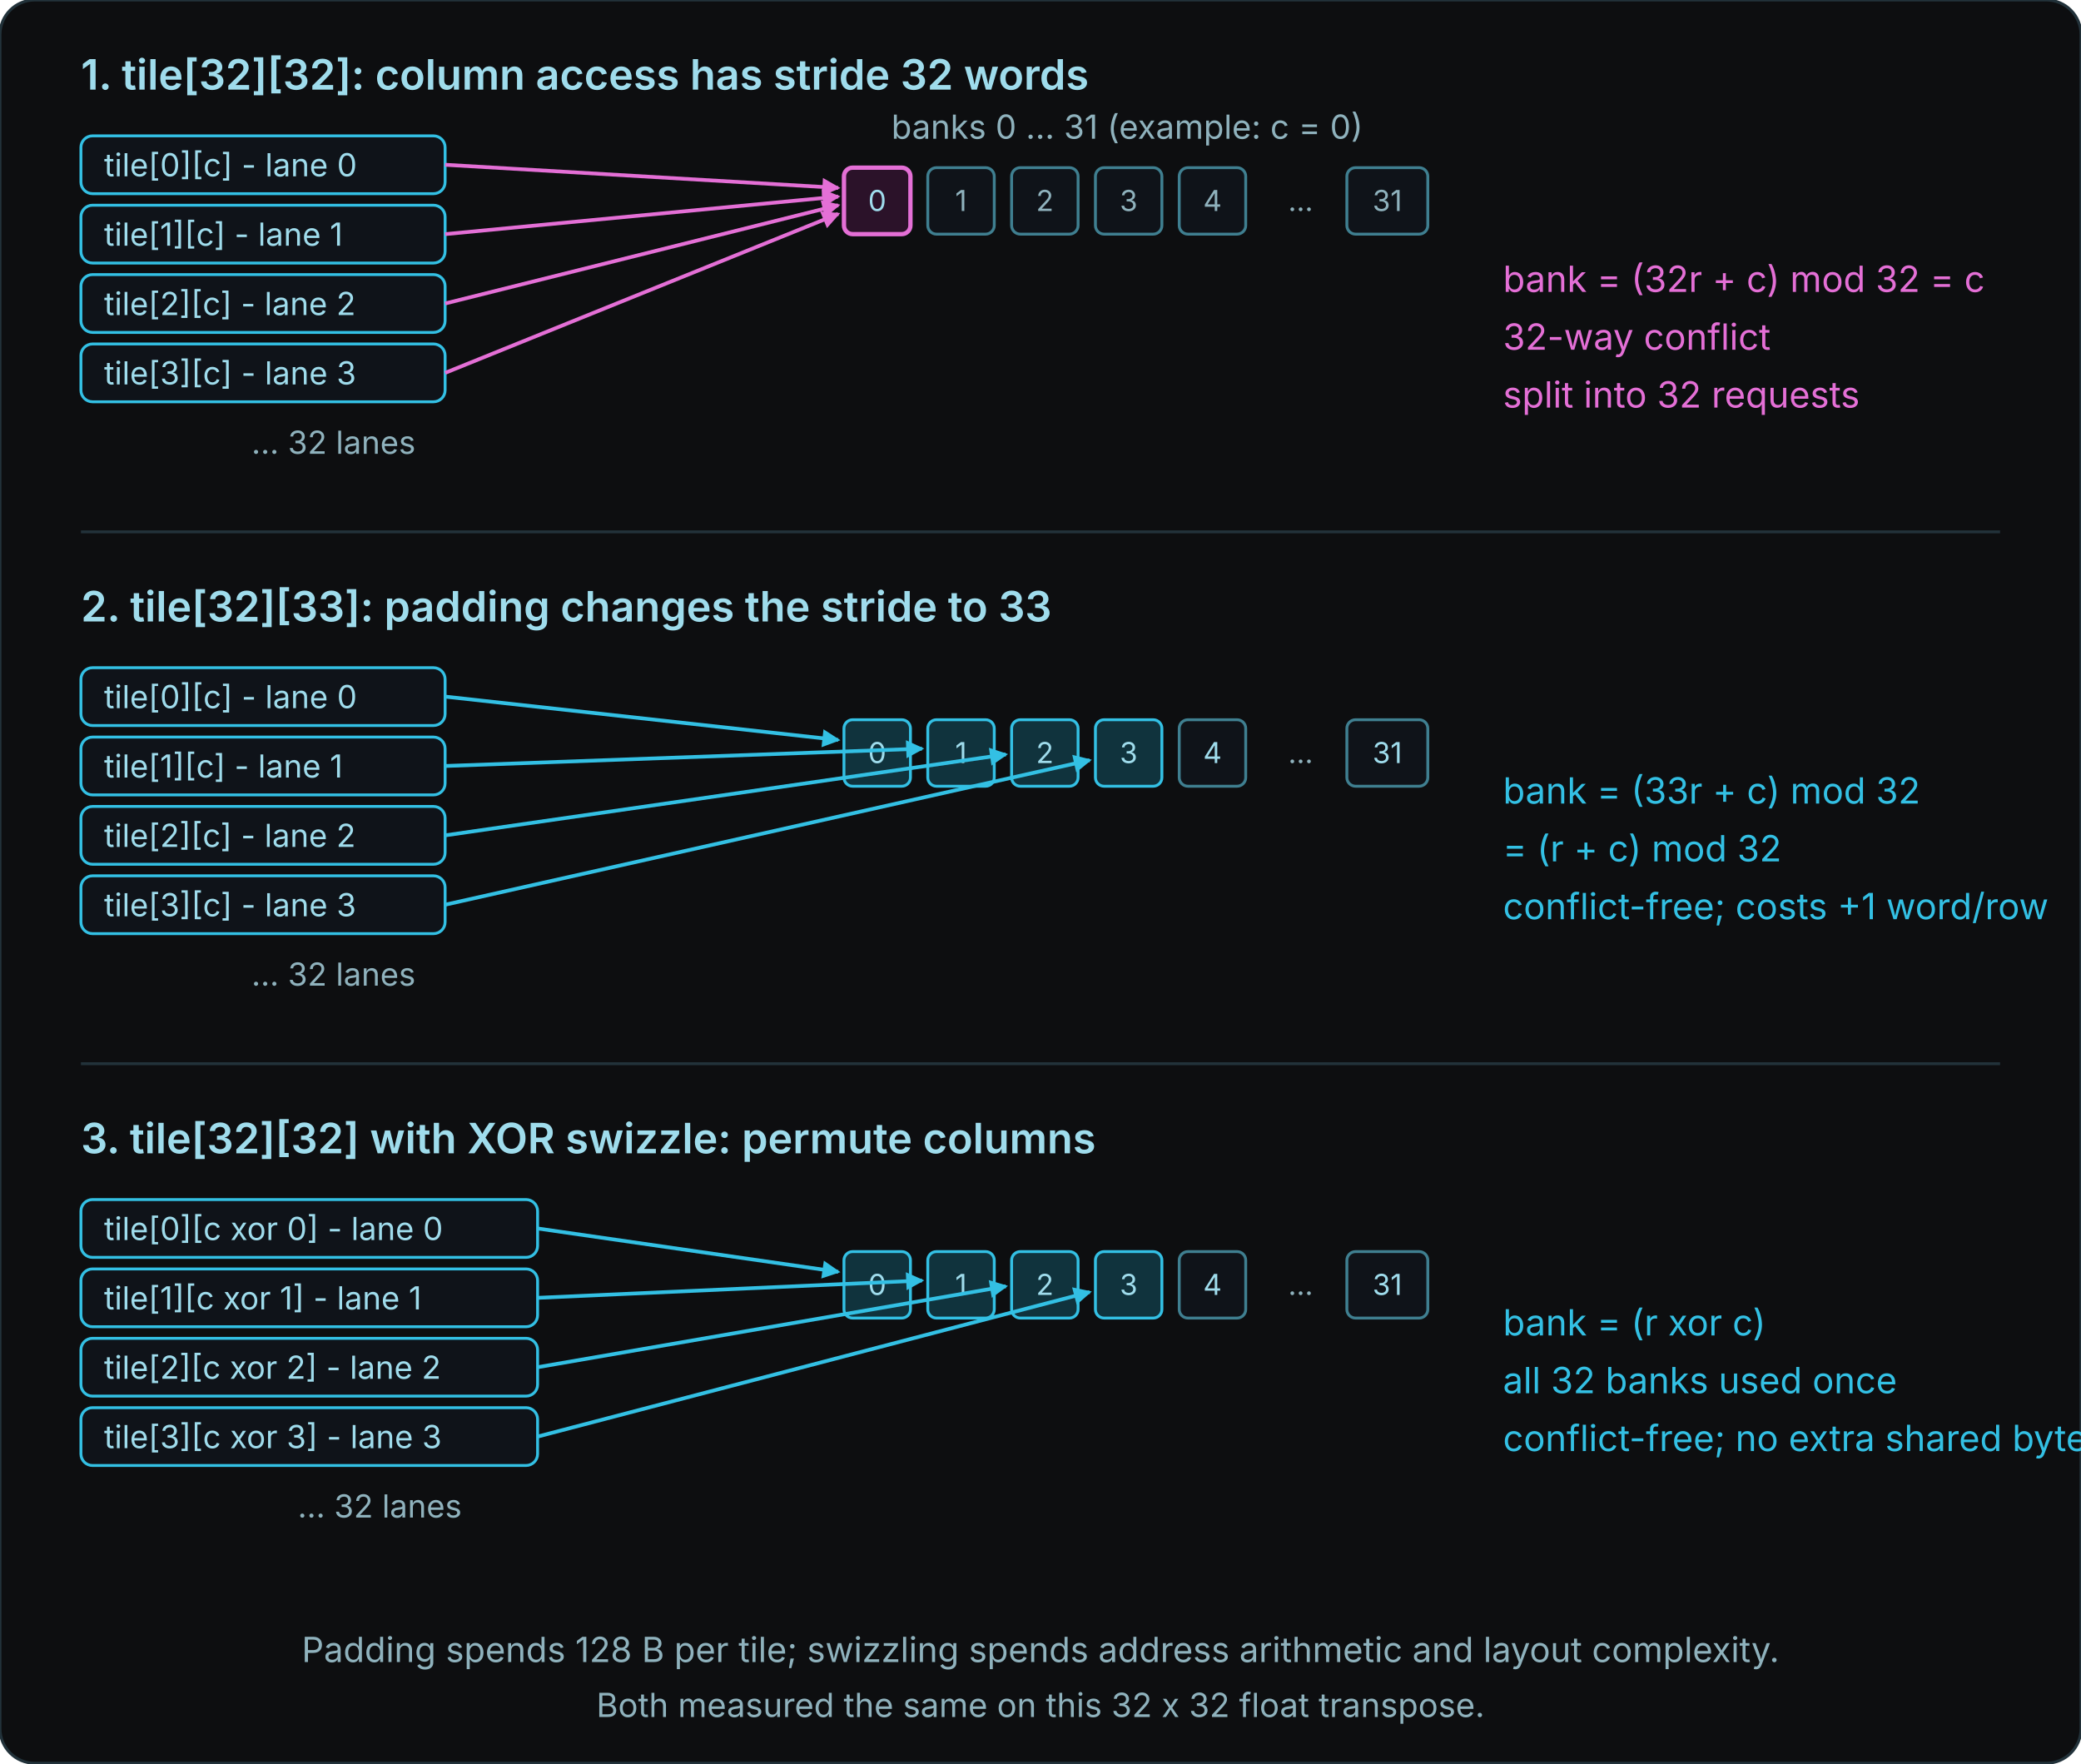
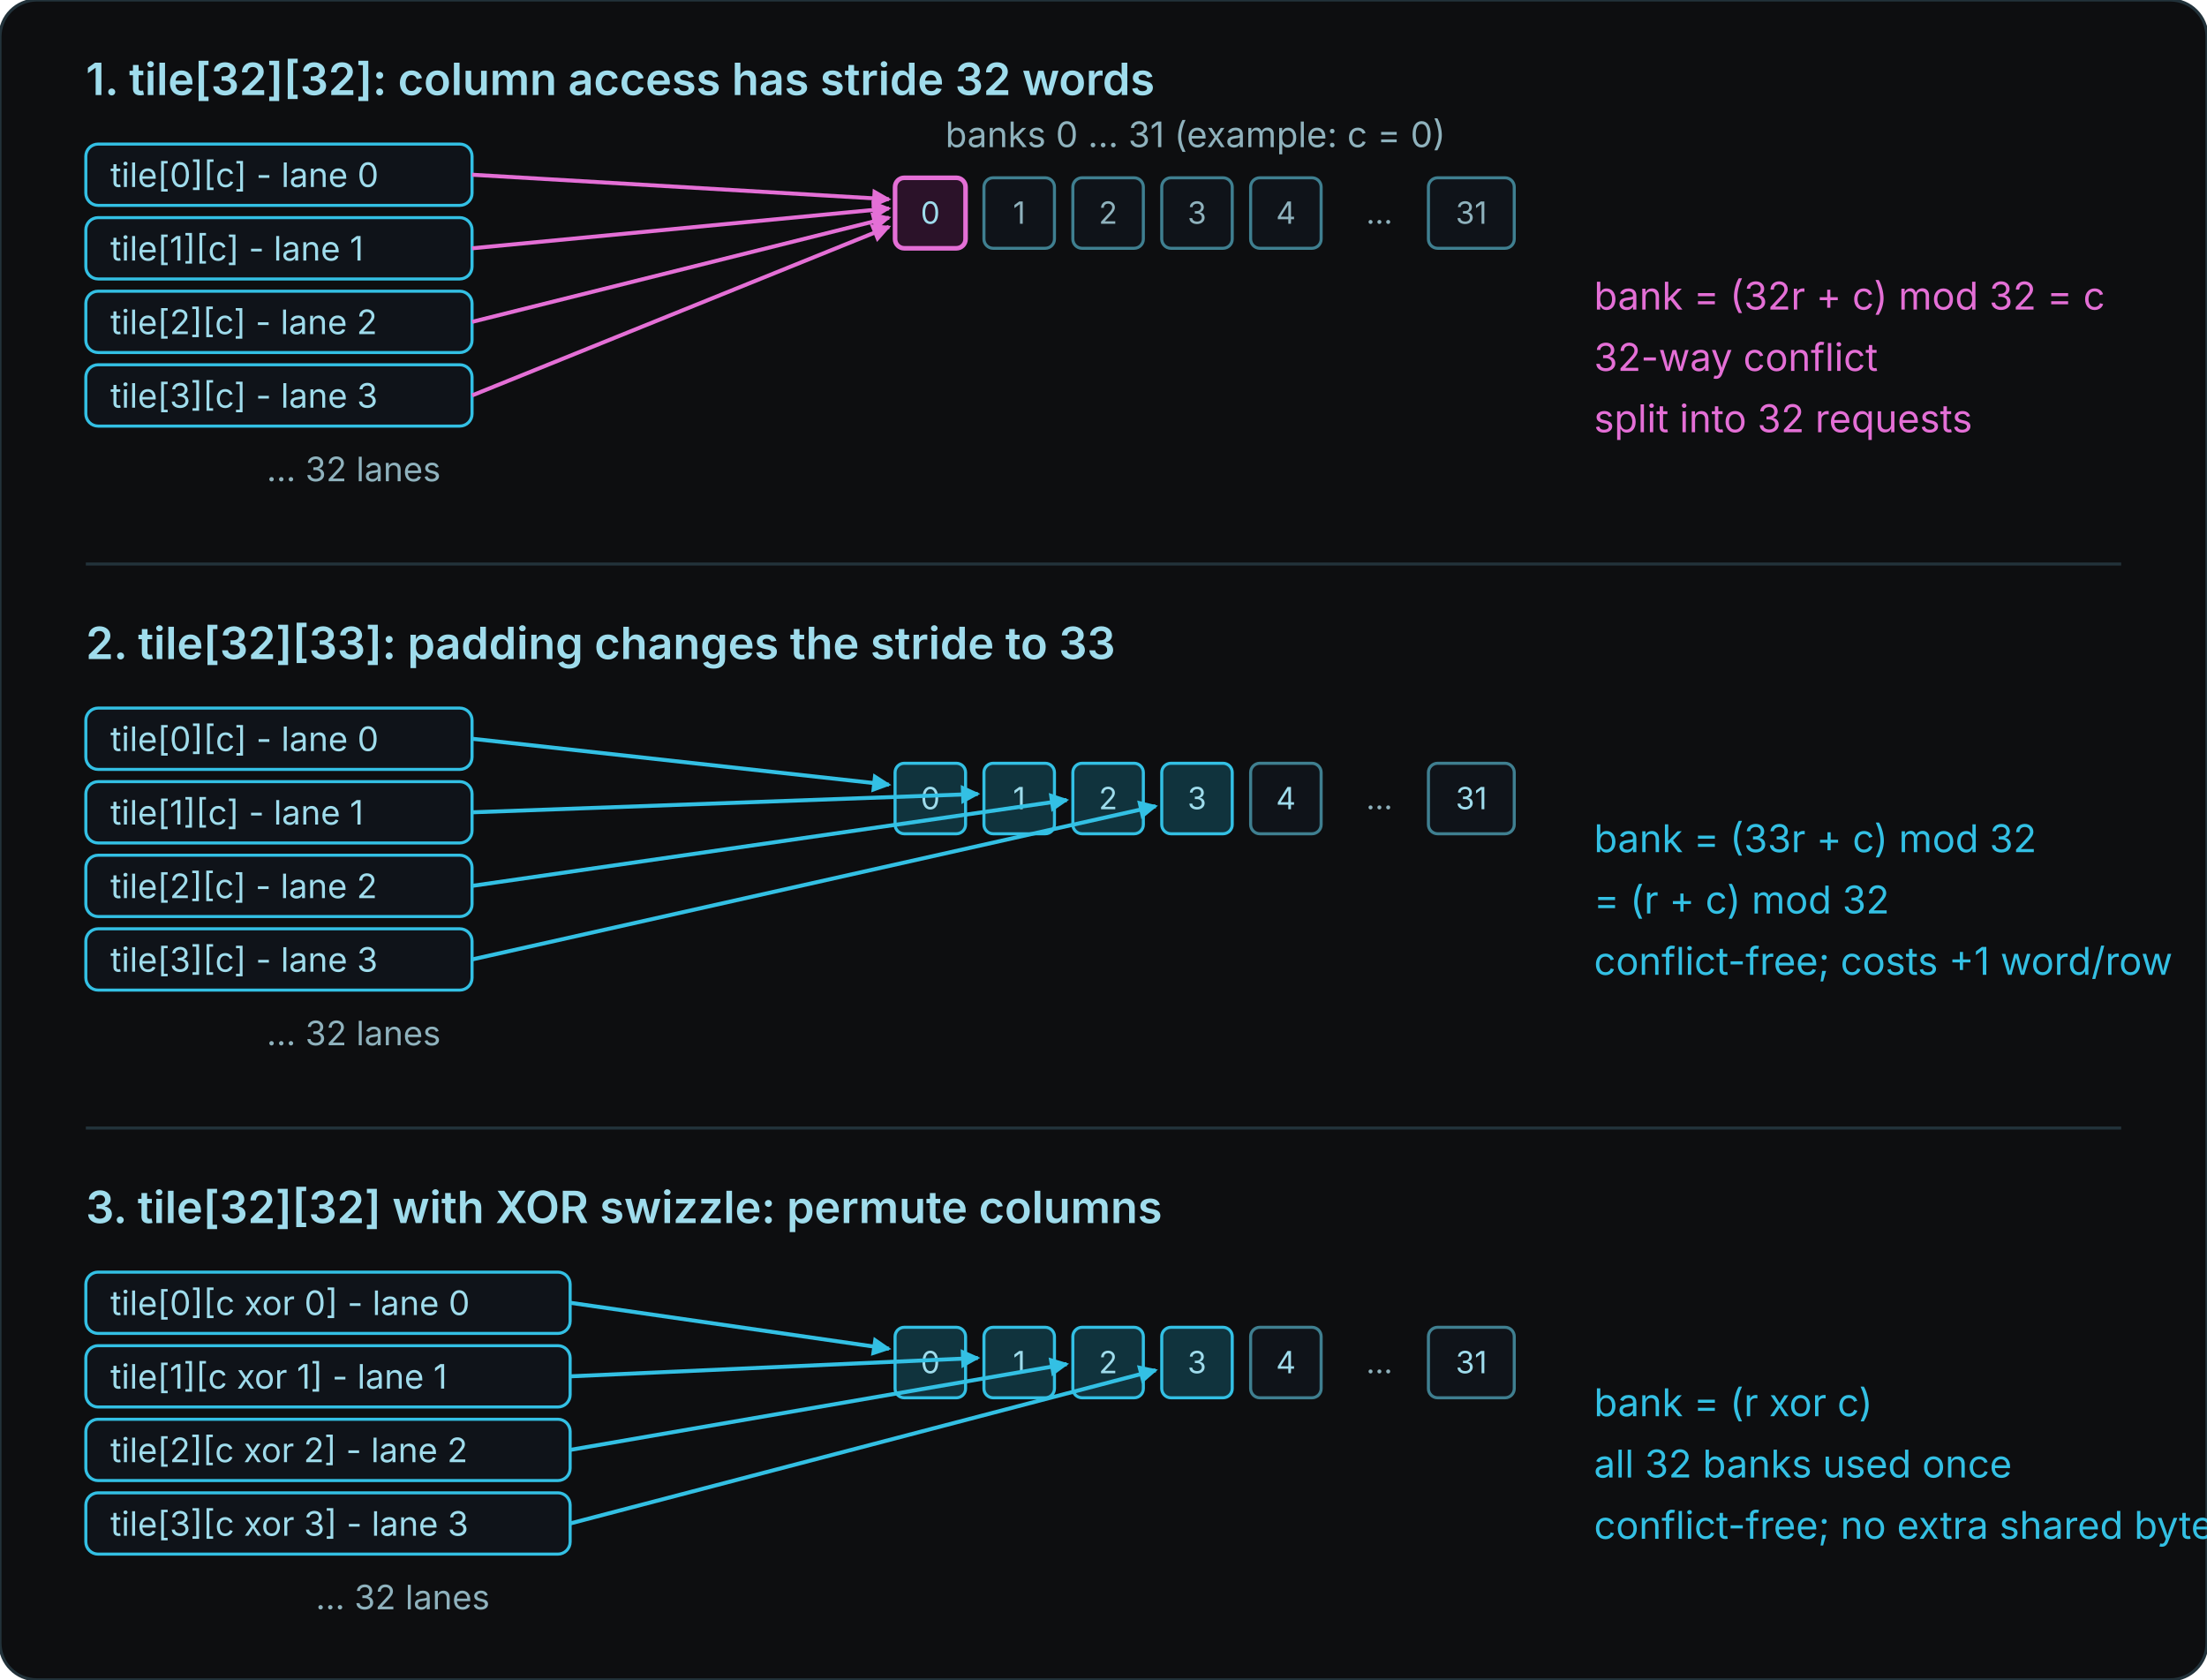
- <svg xmlns="http://www.w3.org/2000/svg" width="720" height="610" viewBox="0 0 720 610" font-family="system-ui, -apple-system, sans-serif">
+ <svg xmlns="http://www.w3.org/2000/svg" width="720" height="548" viewBox="0 0 720 548" font-family="system-ui, -apple-system, sans-serif">
  <defs>
    <marker id="bank-bad" viewBox="0 0 10 10" refX="8" refY="5" markerWidth="6" markerHeight="6" orient="auto">
      <path d="M1 1L9 5L1 9Z" fill="#e46fd6" />
    </marker>
    <marker id="bank-good" viewBox="0 0 10 10" refX="8" refY="5" markerWidth="6" markerHeight="6" orient="auto">
      <path d="M1 1L9 5L1 9Z" fill="#33c0e4" />
    </marker>
  </defs>
-   <rect x="0" y="0" width="720" height="610" rx="12" fill="#0d0e10" stroke="#22323a" />
+   <rect x="0" y="0" width="720" height="548" rx="12" fill="#0d0e10" stroke="#22323a" />
  <text x="28" y="31" font-size="14.5" fill="#9fdcec" font-weight="600">1. tile[32][32]: column access has stride 32 words</text>
  <g font-size="11" fill="#9fdcec">
    <rect x="28" y="47" width="126" height="20" rx="4" fill="#0f1319" stroke="#33c0e4" />
    <text x="36" y="61">tile[0][c] - lane 0</text>
    <rect x="28" y="71" width="126" height="20" rx="4" fill="#0f1319" stroke="#33c0e4" />
    <text x="36" y="85">tile[1][c] - lane 1</text>
    <rect x="28" y="95" width="126" height="20" rx="4" fill="#0f1319" stroke="#33c0e4" />
    <text x="36" y="109">tile[2][c] - lane 2</text>
    <rect x="28" y="119" width="126" height="20" rx="4" fill="#0f1319" stroke="#33c0e4" />
    <text x="36" y="133">tile[3][c] - lane 3</text>
    <text x="87" y="157" fill="#8fb2bd">... 32 lanes</text>
  </g>
  <text x="390" y="48" font-size="11.5" fill="#8fb2bd" text-anchor="middle">banks 0 ... 31 (example: c = 0)</text>
  <g font-size="10" fill="#8fb2bd" text-anchor="middle">
    <rect x="292" y="58" width="23" height="23" rx="3" fill="#2b1229" stroke="#e46fd6" stroke-width="1.5" />
    <text x="303.5" y="73" fill="#9fdcec">0</text>
    <rect x="321" y="58" width="23" height="23" rx="3" fill="#0f1319" stroke="#3f7f90" />
    <text x="332.5" y="73">1</text>
    <rect x="350" y="58" width="23" height="23" rx="3" fill="#0f1319" stroke="#3f7f90" />
    <text x="361.5" y="73">2</text>
    <rect x="379" y="58" width="23" height="23" rx="3" fill="#0f1319" stroke="#3f7f90" />
    <text x="390.5" y="73">3</text>
    <rect x="408" y="58" width="23" height="23" rx="3" fill="#0f1319" stroke="#3f7f90" />
    <text x="419.5" y="73">4</text>
    <text x="450" y="73">...</text>
    <rect x="466" y="58" width="28" height="23" rx="3" fill="#0f1319" stroke="#3f7f90" />
    <text x="480" y="73">31</text>
  </g>
  <line x1="154" y1="57" x2="290" y2="65" stroke="#e46fd6" stroke-width="1.3" marker-end="url(#bank-bad)" />
  <line x1="154" y1="81" x2="290" y2="68" stroke="#e46fd6" stroke-width="1.3" marker-end="url(#bank-bad)" />
  <line x1="154" y1="105" x2="290" y2="71" stroke="#e46fd6" stroke-width="1.3" marker-end="url(#bank-bad)" />
  <line x1="154" y1="129" x2="290" y2="74" stroke="#e46fd6" stroke-width="1.3" marker-end="url(#bank-bad)" />
  <g font-size="12.5" fill="#e46fd6">
    <text x="520" y="101">bank = (32r + c) mod 32 = c</text>
    <text x="520" y="121">32-way conflict</text>
    <text x="520" y="141">split into 32 requests</text>
  </g>
  <line x1="28" y1="184" x2="692" y2="184" stroke="#22323a" />
  <text x="28" y="215" font-size="14.5" fill="#9fdcec" font-weight="600">2. tile[32][33]: padding changes the stride to 33</text>
  <g font-size="11" fill="#9fdcec">
    <rect x="28" y="231" width="126" height="20" rx="4" fill="#0f1319" stroke="#33c0e4" />
    <text x="36" y="245">tile[0][c] - lane 0</text>
    <rect x="28" y="255" width="126" height="20" rx="4" fill="#0f1319" stroke="#33c0e4" />
    <text x="36" y="269">tile[1][c] - lane 1</text>
    <rect x="28" y="279" width="126" height="20" rx="4" fill="#0f1319" stroke="#33c0e4" />
    <text x="36" y="293">tile[2][c] - lane 2</text>
    <rect x="28" y="303" width="126" height="20" rx="4" fill="#0f1319" stroke="#33c0e4" />
    <text x="36" y="317">tile[3][c] - lane 3</text>
    <text x="87" y="341" fill="#8fb2bd">... 32 lanes</text>
  </g>
  <g font-size="10" fill="#9fdcec" text-anchor="middle">
    <rect x="292" y="249" width="23" height="23" rx="3" fill="#10333d" stroke="#33c0e4" />
    <text x="303.5" y="264">0</text>
    <rect x="321" y="249" width="23" height="23" rx="3" fill="#10333d" stroke="#33c0e4" />
    <text x="332.5" y="264">1</text>
    <rect x="350" y="249" width="23" height="23" rx="3" fill="#10333d" stroke="#33c0e4" />
    <text x="361.5" y="264">2</text>
    <rect x="379" y="249" width="23" height="23" rx="3" fill="#10333d" stroke="#33c0e4" />
    <text x="390.5" y="264">3</text>
    <rect x="408" y="249" width="23" height="23" rx="3" fill="#0f1319" stroke="#3f7f90" />
    <text x="419.5" y="264">4</text>
    <text x="450" y="264" fill="#8fb2bd">...</text>
    <rect x="466" y="249" width="28" height="23" rx="3" fill="#0f1319" stroke="#3f7f90" />
    <text x="480" y="264">31</text>
  </g>
  <line x1="154" y1="241" x2="290" y2="256" stroke="#33c0e4" stroke-width="1.3" marker-end="url(#bank-good)" />
  <line x1="154" y1="265" x2="319" y2="259" stroke="#33c0e4" stroke-width="1.3" marker-end="url(#bank-good)" />
  <line x1="154" y1="289" x2="348" y2="261" stroke="#33c0e4" stroke-width="1.3" marker-end="url(#bank-good)" />
  <line x1="154" y1="313" x2="377" y2="263" stroke="#33c0e4" stroke-width="1.3" marker-end="url(#bank-good)" />
  <g font-size="12.5" fill="#33c0e4">
    <text x="520" y="278">bank = (33r + c) mod 32</text>
    <text x="520" y="298">= (r + c) mod 32</text>
    <text x="520" y="318">conflict-free; costs +1 word/row</text>
  </g>
  <line x1="28" y1="368" x2="692" y2="368" stroke="#22323a" />
  <text x="28" y="399" font-size="14.5" fill="#9fdcec" font-weight="600">3. tile[32][32] with XOR swizzle: permute columns</text>
  <g font-size="11" fill="#9fdcec">
    <rect x="28" y="415" width="158" height="20" rx="4" fill="#0f1319" stroke="#33c0e4" />
    <text x="36" y="429">tile[0][c xor 0] - lane 0</text>
    <rect x="28" y="439" width="158" height="20" rx="4" fill="#0f1319" stroke="#33c0e4" />
    <text x="36" y="453">tile[1][c xor 1] - lane 1</text>
    <rect x="28" y="463" width="158" height="20" rx="4" fill="#0f1319" stroke="#33c0e4" />
    <text x="36" y="477">tile[2][c xor 2] - lane 2</text>
    <rect x="28" y="487" width="158" height="20" rx="4" fill="#0f1319" stroke="#33c0e4" />
    <text x="36" y="501">tile[3][c xor 3] - lane 3</text>
    <text x="103" y="525" fill="#8fb2bd">... 32 lanes</text>
  </g>
  <g font-size="10" fill="#9fdcec" text-anchor="middle">
    <rect x="292" y="433" width="23" height="23" rx="3" fill="#10333d" stroke="#33c0e4" />
    <text x="303.5" y="448">0</text>
    <rect x="321" y="433" width="23" height="23" rx="3" fill="#10333d" stroke="#33c0e4" />
    <text x="332.5" y="448">1</text>
    <rect x="350" y="433" width="23" height="23" rx="3" fill="#10333d" stroke="#33c0e4" />
    <text x="361.5" y="448">2</text>
    <rect x="379" y="433" width="23" height="23" rx="3" fill="#10333d" stroke="#33c0e4" />
    <text x="390.5" y="448">3</text>
    <rect x="408" y="433" width="23" height="23" rx="3" fill="#0f1319" stroke="#3f7f90" />
    <text x="419.5" y="448">4</text>
    <text x="450" y="448" fill="#8fb2bd">...</text>
    <rect x="466" y="433" width="28" height="23" rx="3" fill="#0f1319" stroke="#3f7f90" />
    <text x="480" y="448">31</text>
  </g>
  <line x1="186" y1="425" x2="290" y2="440" stroke="#33c0e4" stroke-width="1.3" marker-end="url(#bank-good)" />
  <line x1="186" y1="449" x2="319" y2="443" stroke="#33c0e4" stroke-width="1.3" marker-end="url(#bank-good)" />
  <line x1="186" y1="473" x2="348" y2="445" stroke="#33c0e4" stroke-width="1.3" marker-end="url(#bank-good)" />
  <line x1="186" y1="497" x2="377" y2="447" stroke="#33c0e4" stroke-width="1.3" marker-end="url(#bank-good)" />
  <g font-size="12.5" fill="#33c0e4">
    <text x="520" y="462">bank = (r xor c)</text>
    <text x="520" y="482">all 32 banks used once</text>
    <text x="520" y="502">conflict-free; no extra shared bytes</text>
  </g>
-   <text x="360" y="575" font-size="12" fill="#8fb2bd" text-anchor="middle">Padding spends 128 B per tile; swizzling spends address arithmetic and layout complexity.</text>
-   <text x="360" y="594" font-size="11.5" fill="#8fb2bd" text-anchor="middle">Both measured the same on this 32 x 32 float transpose.</text>
</svg>
